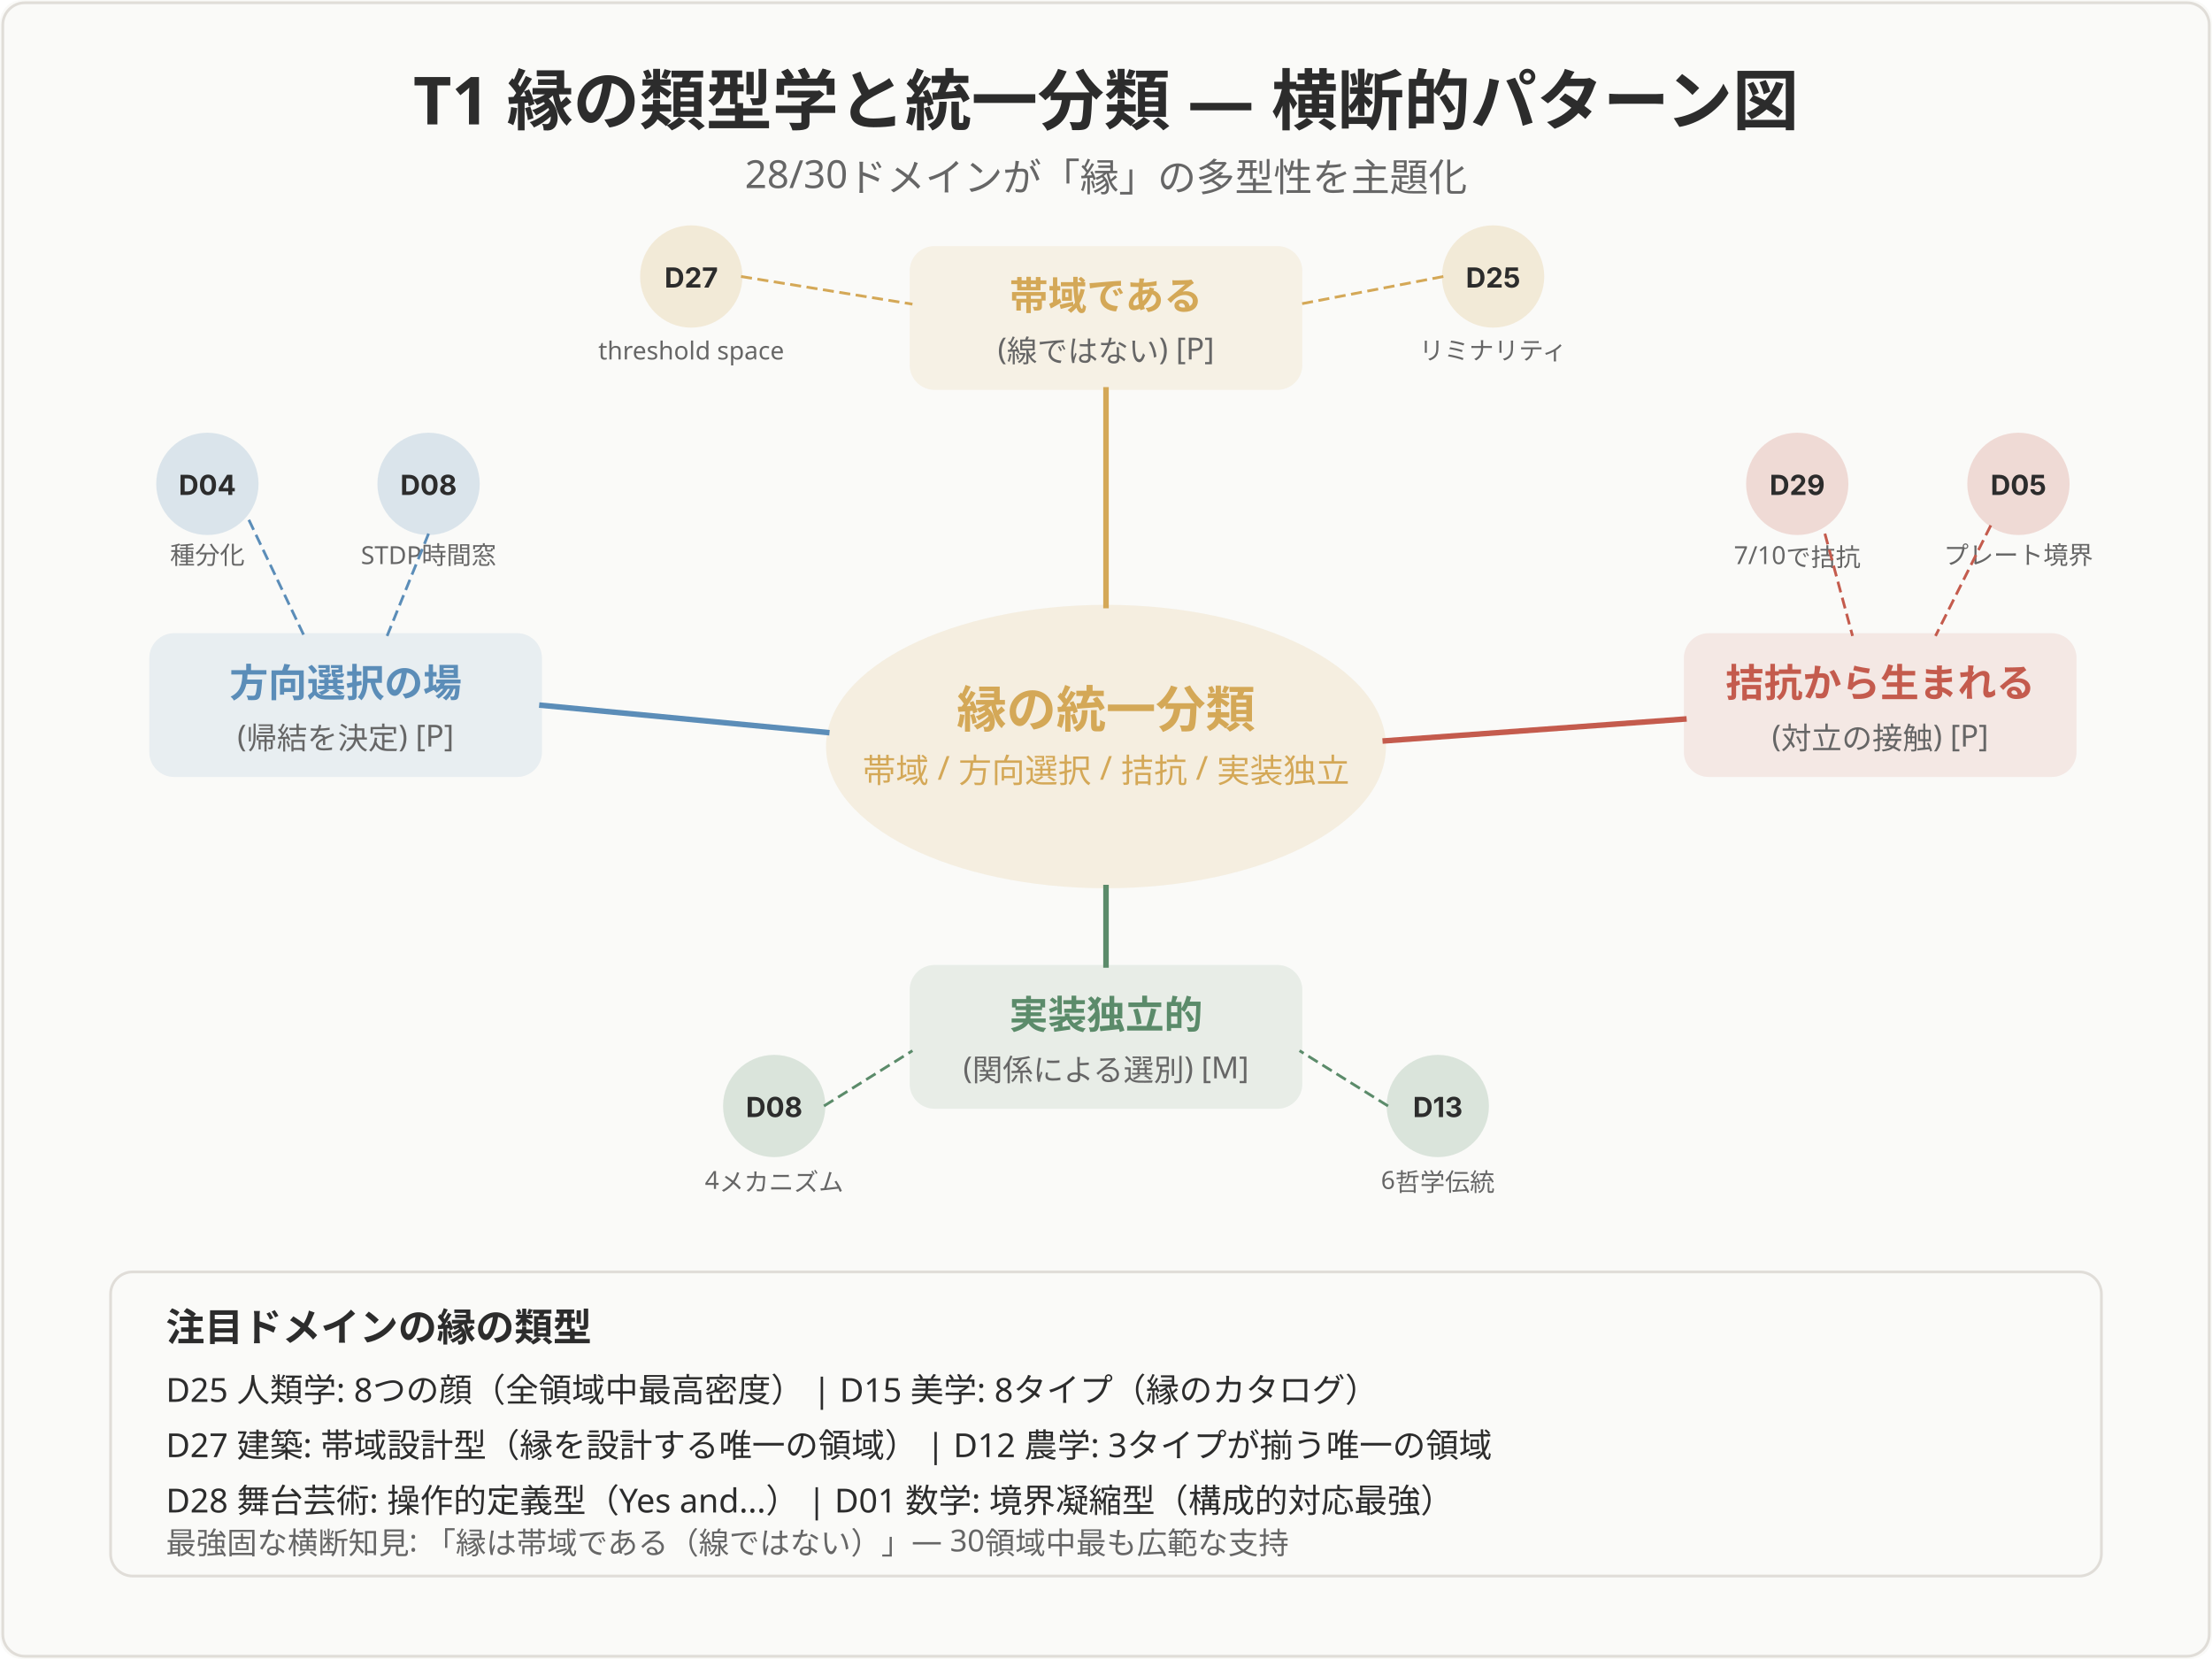
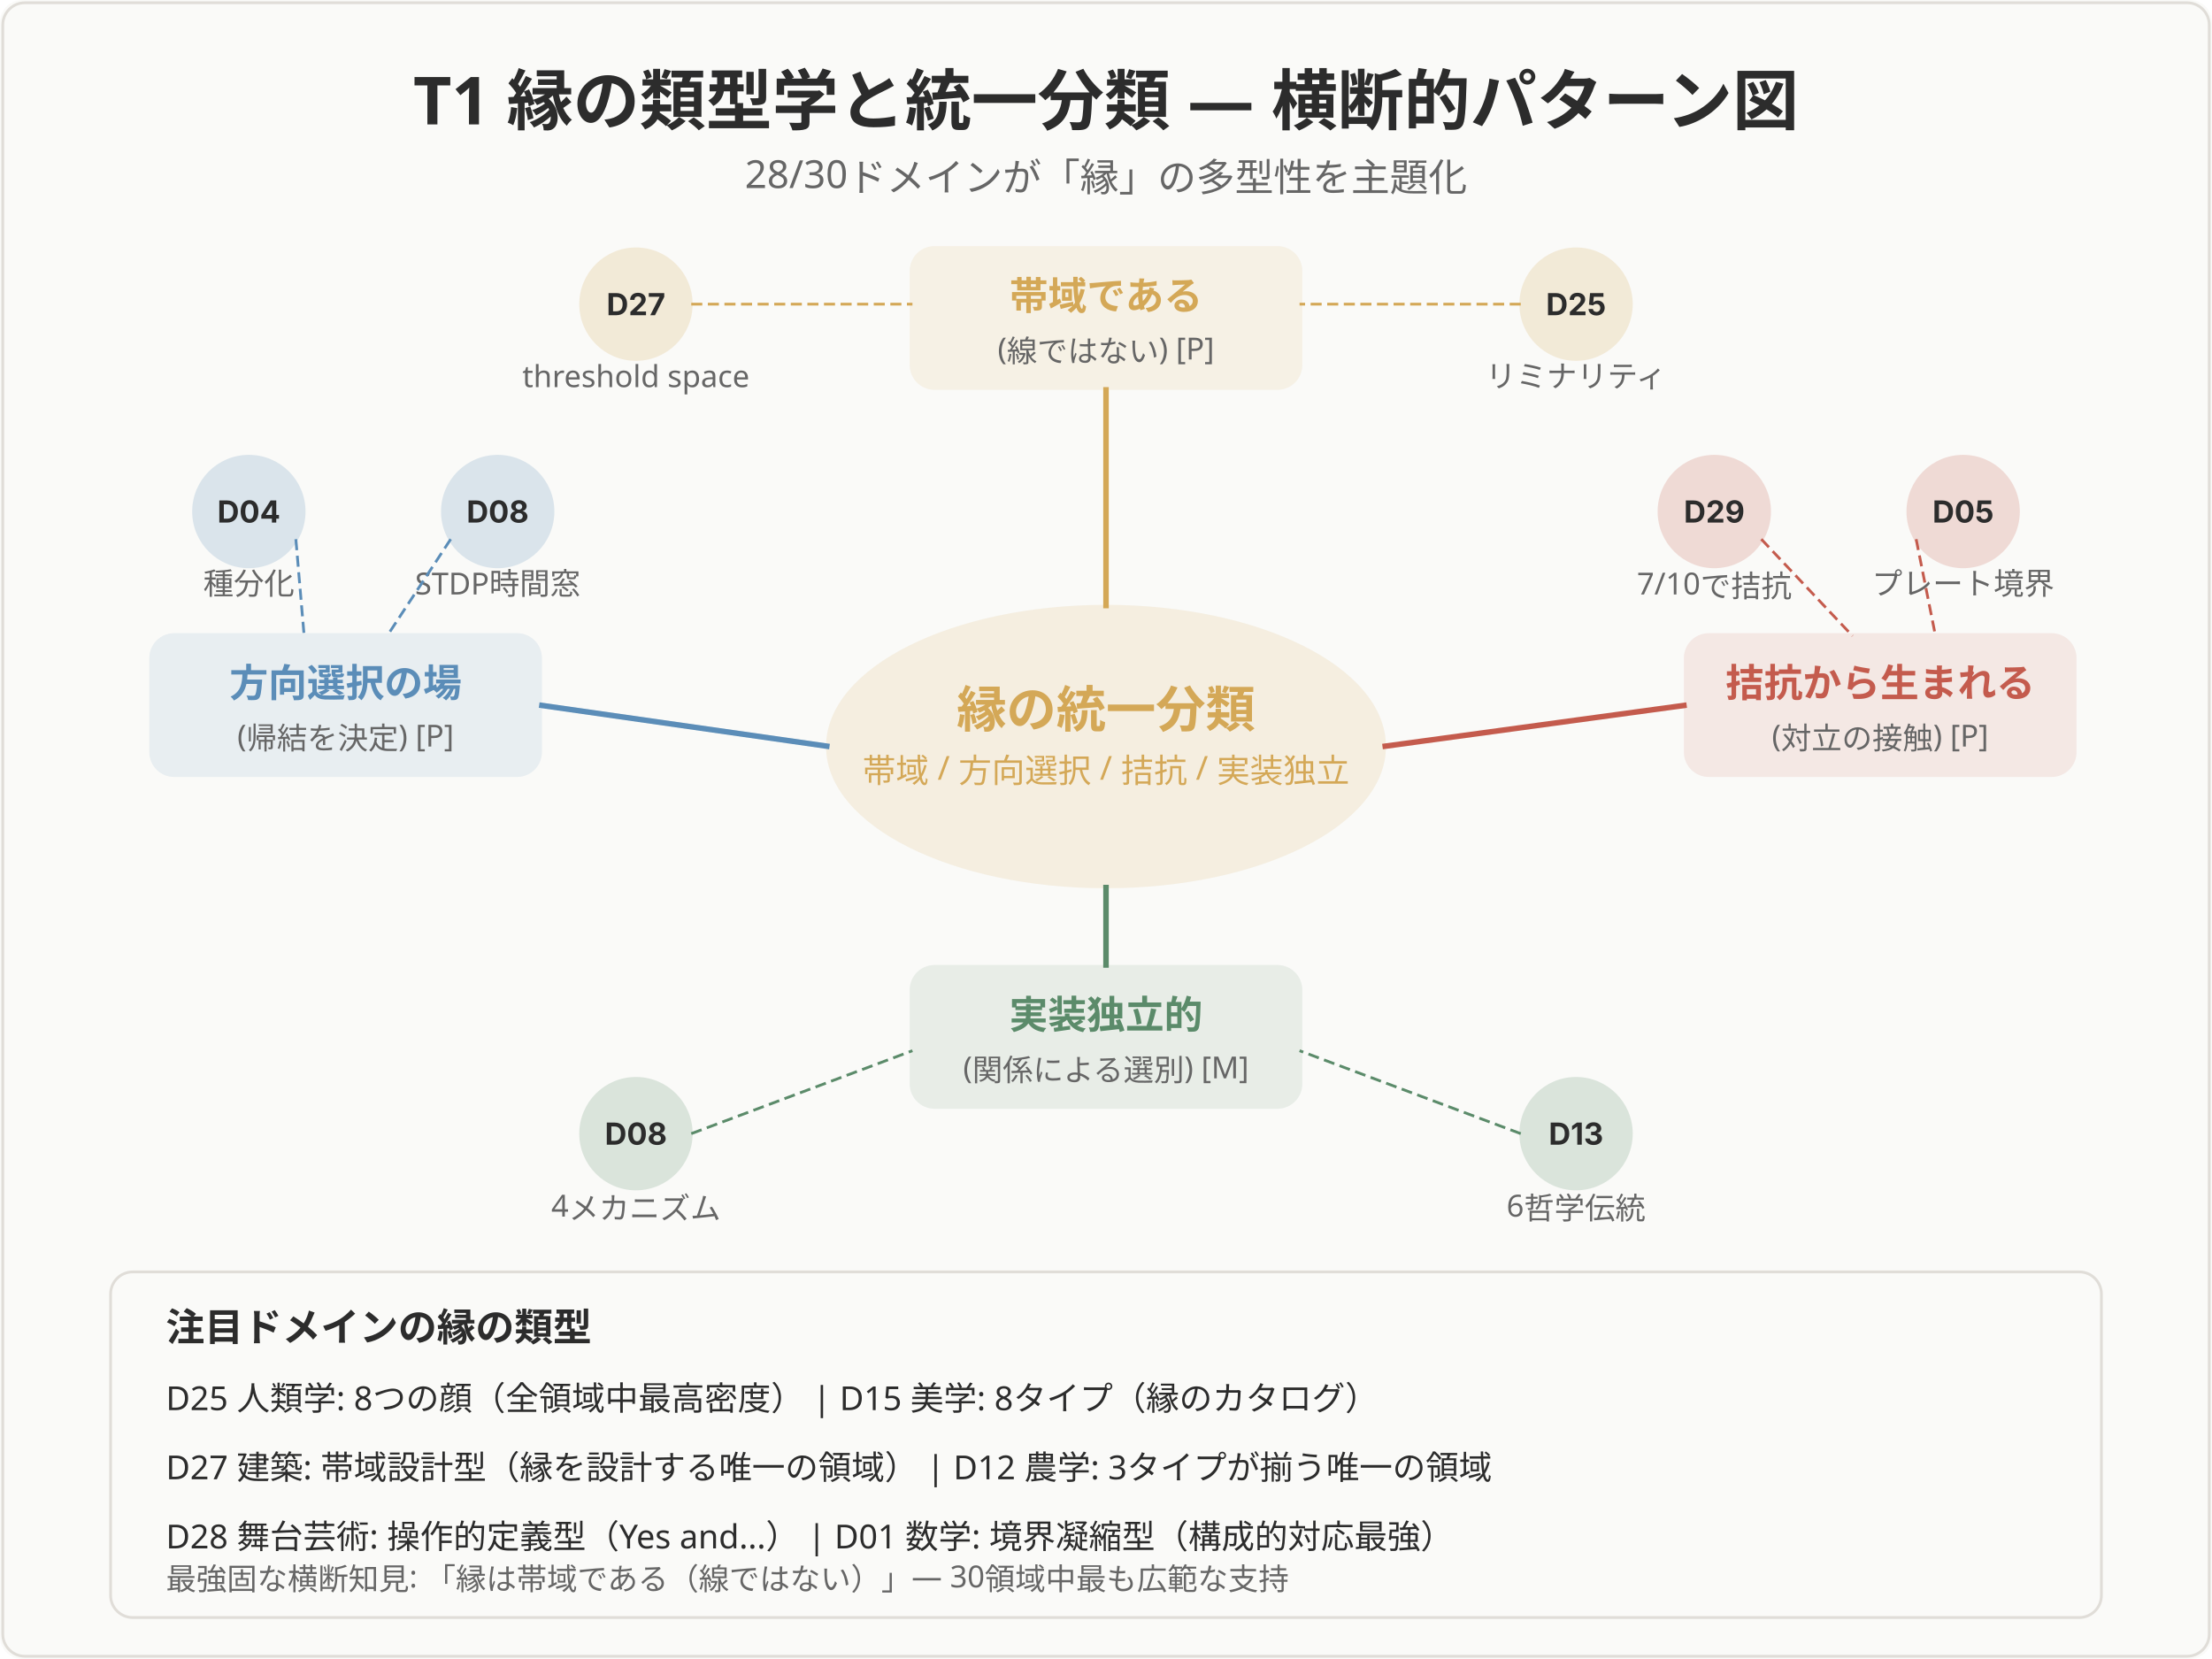
<svg xmlns="http://www.w3.org/2000/svg" viewBox="0 0 800 600">
  <defs>
    <marker id="arrowET" markerWidth="8" markerHeight="6" refX="8" refY="3" orient="auto">
      <polygon points="0 0, 8 3, 0 6" fill="#666666" />
    </marker>
  </defs>
  <rect width="800" height="600" fill="#FAFAF8" rx="8" />
  <rect x="1" y="1" width="798" height="598" fill="none" stroke="#E0DDD8" stroke-width="1" rx="8" />
  <text x="400" y="45" text-anchor="middle" font-family="'Hiragino Sans', 'Noto Sans JP', sans-serif" font-size="24" fill="#2C2C2C" font-weight="bold">T1 縁の類型学と統一分類 — 横断的パターン図</text>
  <text x="400" y="68" text-anchor="middle" font-family="'Hiragino Sans', 'Noto Sans JP', sans-serif" font-size="14" fill="#666666">28/30ドメインが「縁」の多型性を主題化</text>
  <ellipse cx="400" cy="270" rx="100" ry="50" fill="#D4A857" opacity="0.15" stroke="#D4A857" stroke-width="2.5" />
  <text x="400" y="263" text-anchor="middle" font-family="'Hiragino Sans', 'Noto Sans JP', sans-serif" font-size="18" fill="#D4A857" font-weight="bold">縁の統一分類</text>
  <text x="400" y="283" text-anchor="middle" font-family="'Hiragino Sans', 'Noto Sans JP', sans-serif" font-size="12" fill="#D4A857">帯域 / 方向選択 / 拮抗 / 実装独立</text>
  <rect x="330" y="90" width="140" height="50" rx="8" fill="#D4A857" opacity="0.12" stroke="#D4A857" stroke-width="2" />
  <text x="400" y="112" text-anchor="middle" font-family="'Hiragino Sans', 'Noto Sans JP', sans-serif" font-size="14" fill="#D4A857" font-weight="bold">帯域である</text>
  <text x="400" y="130" text-anchor="middle" font-family="'Hiragino Sans', 'Noto Sans JP', sans-serif" font-size="11" fill="#666666">(線ではない) [P]</text>
  <line x1="400" y1="140" x2="400" y2="220" stroke="#D4A857" stroke-width="2" />
-   <circle cx="250" cy="100" r="18" fill="#D4A857" opacity="0.2" stroke="#D4A857" stroke-width="1" />
-   <text x="250" y="104" text-anchor="middle" font-family="'Inter', 'Helvetica Neue', sans-serif" font-size="10" fill="#2C2C2C" font-weight="bold">D27</text>
-   <text x="250" y="130" text-anchor="middle" font-family="'Hiragino Sans', 'Noto Sans JP', sans-serif" font-size="9" fill="#666666">threshold space</text>
-   <line x1="268" y1="100" x2="330" y2="110" stroke="#D4A857" stroke-width="1" stroke-dasharray="4,2" />
-   <circle cx="540" cy="100" r="18" fill="#D4A857" opacity="0.2" stroke="#D4A857" stroke-width="1" />
-   <text x="540" y="104" text-anchor="middle" font-family="'Inter', 'Helvetica Neue', sans-serif" font-size="10" fill="#2C2C2C" font-weight="bold">D25</text>
-   <text x="540" y="130" text-anchor="middle" font-family="'Hiragino Sans', 'Noto Sans JP', sans-serif" font-size="9" fill="#666666">リミナリティ</text>
-   <line x1="522" y1="100" x2="470" y2="110" stroke="#D4A857" stroke-width="1" stroke-dasharray="4,2" />
+   <circle cx="230" cy="110" r="20" fill="#D4A857" opacity="0.2" stroke="#D4A857" stroke-width="1" />
+   <text x="230" y="114" text-anchor="middle" font-family="'Inter', 'Helvetica Neue', sans-serif" font-size="11" fill="#2C2C2C" font-weight="bold">D27</text>
+   <text x="230" y="140" text-anchor="middle" font-family="'Hiragino Sans', 'Noto Sans JP', sans-serif" font-size="11" fill="#666666">threshold space</text>
+   <line x1="250" y1="110" x2="330" y2="110" stroke="#D4A857" stroke-width="1" stroke-dasharray="4,2" />
+   <circle cx="570" cy="110" r="20" fill="#D4A857" opacity="0.2" stroke="#D4A857" stroke-width="1" />
+   <text x="570" y="114" text-anchor="middle" font-family="'Inter', 'Helvetica Neue', sans-serif" font-size="11" fill="#2C2C2C" font-weight="bold">D25</text>
+   <text x="570" y="140" text-anchor="middle" font-family="'Hiragino Sans', 'Noto Sans JP', sans-serif" font-size="11" fill="#666666">リミナリティ</text>
+   <line x1="550" y1="110" x2="470" y2="110" stroke="#D4A857" stroke-width="1" stroke-dasharray="4,2" />
  <rect x="55" y="230" width="140" height="50" rx="8" fill="#5B8DB8" opacity="0.12" stroke="#5B8DB8" stroke-width="2" />
  <text x="125" y="252" text-anchor="middle" font-family="'Hiragino Sans', 'Noto Sans JP', sans-serif" font-size="14" fill="#5B8DB8" font-weight="bold">方向選択の場</text>
  <text x="125" y="270" text-anchor="middle" font-family="'Hiragino Sans', 'Noto Sans JP', sans-serif" font-size="11" fill="#666666">(帰結を決定) [P]</text>
-   <line x1="195" y1="255" x2="300" y2="265" stroke="#5B8DB8" stroke-width="2" />
-   <circle cx="75" cy="175" r="18" fill="#5B8DB8" opacity="0.2" stroke="#5B8DB8" stroke-width="1" />
-   <text x="75" y="179" text-anchor="middle" font-family="'Inter', 'Helvetica Neue', sans-serif" font-size="10" fill="#2C2C2C" font-weight="bold">D04</text>
-   <text x="75" y="204" text-anchor="middle" font-family="'Hiragino Sans', 'Noto Sans JP', sans-serif" font-size="9" fill="#666666">種分化</text>
-   <line x1="90" y1="188" x2="110" y2="230" stroke="#5B8DB8" stroke-width="1" stroke-dasharray="4,2" />
-   <circle cx="155" cy="175" r="18" fill="#5B8DB8" opacity="0.2" stroke="#5B8DB8" stroke-width="1" />
-   <text x="155" y="179" text-anchor="middle" font-family="'Inter', 'Helvetica Neue', sans-serif" font-size="10" fill="#2C2C2C" font-weight="bold">D08</text>
-   <text x="155" y="204" text-anchor="middle" font-family="'Hiragino Sans', 'Noto Sans JP', sans-serif" font-size="9" fill="#666666">STDP時間窓</text>
-   <line x1="155" y1="193" x2="140" y2="230" stroke="#5B8DB8" stroke-width="1" stroke-dasharray="4,2" />
+   <line x1="195" y1="255" x2="300" y2="270" stroke="#5B8DB8" stroke-width="2" />
+   <circle cx="90" cy="185" r="20" fill="#5B8DB8" opacity="0.2" stroke="#5B8DB8" stroke-width="1" />
+   <text x="90" y="189" text-anchor="middle" font-family="'Inter', 'Helvetica Neue', sans-serif" font-size="11" fill="#2C2C2C" font-weight="bold">D04</text>
+   <text x="90" y="215" text-anchor="middle" font-family="'Hiragino Sans', 'Noto Sans JP', sans-serif" font-size="11" fill="#666666">種分化</text>
+   <line x1="107" y1="195" x2="110" y2="230" stroke="#5B8DB8" stroke-width="1" stroke-dasharray="4,2" />
+   <circle cx="180" cy="185" r="20" fill="#5B8DB8" opacity="0.2" stroke="#5B8DB8" stroke-width="1" />
+   <text x="180" y="189" text-anchor="middle" font-family="'Inter', 'Helvetica Neue', sans-serif" font-size="11" fill="#2C2C2C" font-weight="bold">D08</text>
+   <text x="180" y="215" text-anchor="middle" font-family="'Hiragino Sans', 'Noto Sans JP', sans-serif" font-size="11" fill="#666666">STDP時間窓</text>
+   <line x1="163" y1="195" x2="140" y2="230" stroke="#5B8DB8" stroke-width="1" stroke-dasharray="4,2" />
  <rect x="610" y="230" width="140" height="50" rx="8" fill="#C45B4D" opacity="0.12" stroke="#C45B4D" stroke-width="2" />
  <text x="680" y="252" text-anchor="middle" font-family="'Hiragino Sans', 'Noto Sans JP', sans-serif" font-size="14" fill="#C45B4D" font-weight="bold">拮抗から生まれる</text>
  <text x="680" y="270" text-anchor="middle" font-family="'Hiragino Sans', 'Noto Sans JP', sans-serif" font-size="11" fill="#666666">(対立の接触) [P]</text>
-   <line x1="610" y1="260" x2="500" y2="268" stroke="#C45B4D" stroke-width="2" />
-   <circle cx="650" cy="175" r="18" fill="#C45B4D" opacity="0.2" stroke="#C45B4D" stroke-width="1" />
-   <text x="650" y="179" text-anchor="middle" font-family="'Inter', 'Helvetica Neue', sans-serif" font-size="10" fill="#2C2C2C" font-weight="bold">D29</text>
-   <text x="650" y="204" text-anchor="middle" font-family="'Hiragino Sans', 'Noto Sans JP', sans-serif" font-size="9" fill="#666666">7/10で拮抗</text>
-   <line x1="660" y1="193" x2="670" y2="230" stroke="#C45B4D" stroke-width="1" stroke-dasharray="4,2" />
-   <circle cx="730" cy="175" r="18" fill="#C45B4D" opacity="0.2" stroke="#C45B4D" stroke-width="1" />
-   <text x="730" y="179" text-anchor="middle" font-family="'Inter', 'Helvetica Neue', sans-serif" font-size="10" fill="#2C2C2C" font-weight="bold">D05</text>
-   <text x="730" y="204" text-anchor="middle" font-family="'Hiragino Sans', 'Noto Sans JP', sans-serif" font-size="9" fill="#666666">プレート境界</text>
-   <line x1="720" y1="190" x2="700" y2="230" stroke="#C45B4D" stroke-width="1" stroke-dasharray="4,2" />
+   <line x1="610" y1="255" x2="500" y2="270" stroke="#C45B4D" stroke-width="2" />
+   <circle cx="620" cy="185" r="20" fill="#C45B4D" opacity="0.2" stroke="#C45B4D" stroke-width="1" />
+   <text x="620" y="189" text-anchor="middle" font-family="'Inter', 'Helvetica Neue', sans-serif" font-size="11" fill="#2C2C2C" font-weight="bold">D29</text>
+   <text x="620" y="215" text-anchor="middle" font-family="'Hiragino Sans', 'Noto Sans JP', sans-serif" font-size="11" fill="#666666">7/10で拮抗</text>
+   <line x1="637" y1="195" x2="670" y2="230" stroke="#C45B4D" stroke-width="1" stroke-dasharray="4,2" />
+   <circle cx="710" cy="185" r="20" fill="#C45B4D" opacity="0.2" stroke="#C45B4D" stroke-width="1" />
+   <text x="710" y="189" text-anchor="middle" font-family="'Inter', 'Helvetica Neue', sans-serif" font-size="11" fill="#2C2C2C" font-weight="bold">D05</text>
+   <text x="710" y="215" text-anchor="middle" font-family="'Hiragino Sans', 'Noto Sans JP', sans-serif" font-size="11" fill="#666666">プレート境界</text>
+   <line x1="693" y1="195" x2="700" y2="230" stroke="#C45B4D" stroke-width="1" stroke-dasharray="4,2" />
  <rect x="330" y="350" width="140" height="50" rx="8" fill="#5B8B6A" opacity="0.12" stroke="#5B8B6A" stroke-width="2" />
  <text x="400" y="372" text-anchor="middle" font-family="'Hiragino Sans', 'Noto Sans JP', sans-serif" font-size="14" fill="#5B8B6A" font-weight="bold">実装独立的</text>
  <text x="400" y="390" text-anchor="middle" font-family="'Hiragino Sans', 'Noto Sans JP', sans-serif" font-size="11" fill="#666666">(関係による選別) [M]</text>
  <line x1="400" y1="320" x2="400" y2="350" stroke="#5B8B6A" stroke-width="2" />
-   <circle cx="280" cy="400" r="18" fill="#5B8B6A" opacity="0.2" stroke="#5B8B6A" stroke-width="1" />
-   <text x="280" y="404" text-anchor="middle" font-family="'Inter', 'Helvetica Neue', sans-serif" font-size="10" fill="#2C2C2C" font-weight="bold">D08</text>
-   <text x="280" y="430" text-anchor="middle" font-family="'Hiragino Sans', 'Noto Sans JP', sans-serif" font-size="9" fill="#666666">4メカニズム</text>
-   <line x1="298" y1="400" x2="330" y2="380" stroke="#5B8B6A" stroke-width="1" stroke-dasharray="4,2" />
-   <circle cx="520" cy="400" r="18" fill="#5B8B6A" opacity="0.2" stroke="#5B8B6A" stroke-width="1" />
-   <text x="520" y="404" text-anchor="middle" font-family="'Inter', 'Helvetica Neue', sans-serif" font-size="10" fill="#2C2C2C" font-weight="bold">D13</text>
-   <text x="520" y="430" text-anchor="middle" font-family="'Hiragino Sans', 'Noto Sans JP', sans-serif" font-size="9" fill="#666666">6哲学伝統</text>
-   <line x1="502" y1="400" x2="470" y2="380" stroke="#5B8B6A" stroke-width="1" stroke-dasharray="4,2" />
-   <rect x="40" y="460" width="720" height="110" rx="8" fill="#FAFAF8" stroke="#E0DDD8" stroke-width="1" />
+   <circle cx="230" cy="410" r="20" fill="#5B8B6A" opacity="0.2" stroke="#5B8B6A" stroke-width="1" />
+   <text x="230" y="414" text-anchor="middle" font-family="'Inter', 'Helvetica Neue', sans-serif" font-size="11" fill="#2C2C2C" font-weight="bold">D08</text>
+   <text x="230" y="440" text-anchor="middle" font-family="'Hiragino Sans', 'Noto Sans JP', sans-serif" font-size="11" fill="#666666">4メカニズム</text>
+   <line x1="250" y1="410" x2="330" y2="380" stroke="#5B8B6A" stroke-width="1" stroke-dasharray="4,2" />
+   <circle cx="570" cy="410" r="20" fill="#5B8B6A" opacity="0.2" stroke="#5B8B6A" stroke-width="1" />
+   <text x="570" y="414" text-anchor="middle" font-family="'Inter', 'Helvetica Neue', sans-serif" font-size="11" fill="#2C2C2C" font-weight="bold">D13</text>
+   <text x="570" y="440" text-anchor="middle" font-family="'Hiragino Sans', 'Noto Sans JP', sans-serif" font-size="11" fill="#666666">6哲学伝統</text>
+   <line x1="550" y1="410" x2="470" y2="380" stroke="#5B8B6A" stroke-width="1" stroke-dasharray="4,2" />
+   <rect x="40" y="460" width="720" height="125" rx="8" fill="#FAFAF8" stroke="#E0DDD8" stroke-width="1" />
  <text x="60" y="485" font-family="'Hiragino Sans', 'Noto Sans JP', sans-serif" font-size="14" fill="#2C2C2C" font-weight="bold">注目ドメインの縁の類型</text>
-   <text x="60" y="507" font-family="'Hiragino Sans', 'Noto Sans JP', sans-serif" font-size="12" fill="#2C2C2C">D25 人類学: 8つの顔（全領域中最高密度） | D15 美学: 8タイプ（縁のカタログ）</text>
-   <text x="60" y="527" font-family="'Hiragino Sans', 'Noto Sans JP', sans-serif" font-size="12" fill="#2C2C2C">D27 建築: 帯域設計型（縁を設計する唯一の領域） | D12 農学: 3タイプが揃う唯一の領域</text>
-   <text x="60" y="547" font-family="'Hiragino Sans', 'Noto Sans JP', sans-serif" font-size="12" fill="#2C2C2C">D28 舞台芸術: 操作的定義型（Yes and...） | D01 数学: 境界凝縮型（構成的対応最強）</text>
-   <text x="60" y="562" font-family="'Hiragino Sans', 'Noto Sans JP', sans-serif" font-size="11" fill="#666666">最強固な横断知見: 「縁は帯域である（線ではない）」— 30領域中最も広範な支持</text>
+   <text x="60" y="510" text-anchor="start" font-family="'Hiragino Sans', 'Noto Sans JP', sans-serif" font-size="12" fill="#2C2C2C">D25 人類学: 8つの顔（全領域中最高密度） | D15 美学: 8タイプ（縁のカタログ）</text>
+   <text x="60" y="535" text-anchor="start" font-family="'Hiragino Sans', 'Noto Sans JP', sans-serif" font-size="12" fill="#2C2C2C">D27 建築: 帯域設計型（縁を設計する唯一の領域） | D12 農学: 3タイプが揃う唯一の領域</text>
+   <text x="60" y="560" text-anchor="start" font-family="'Hiragino Sans', 'Noto Sans JP', sans-serif" font-size="12" fill="#2C2C2C">D28 舞台芸術: 操作的定義型（Yes and...） | D01 数学: 境界凝縮型（構成的対応最強）</text>
+   <text x="60" y="575" text-anchor="start" font-family="'Hiragino Sans', 'Noto Sans JP', sans-serif" font-size="11" fill="#666666">最強固な横断知見: 「縁は帯域である（線ではない）」— 30領域中最も広範な支持</text>
</svg>
